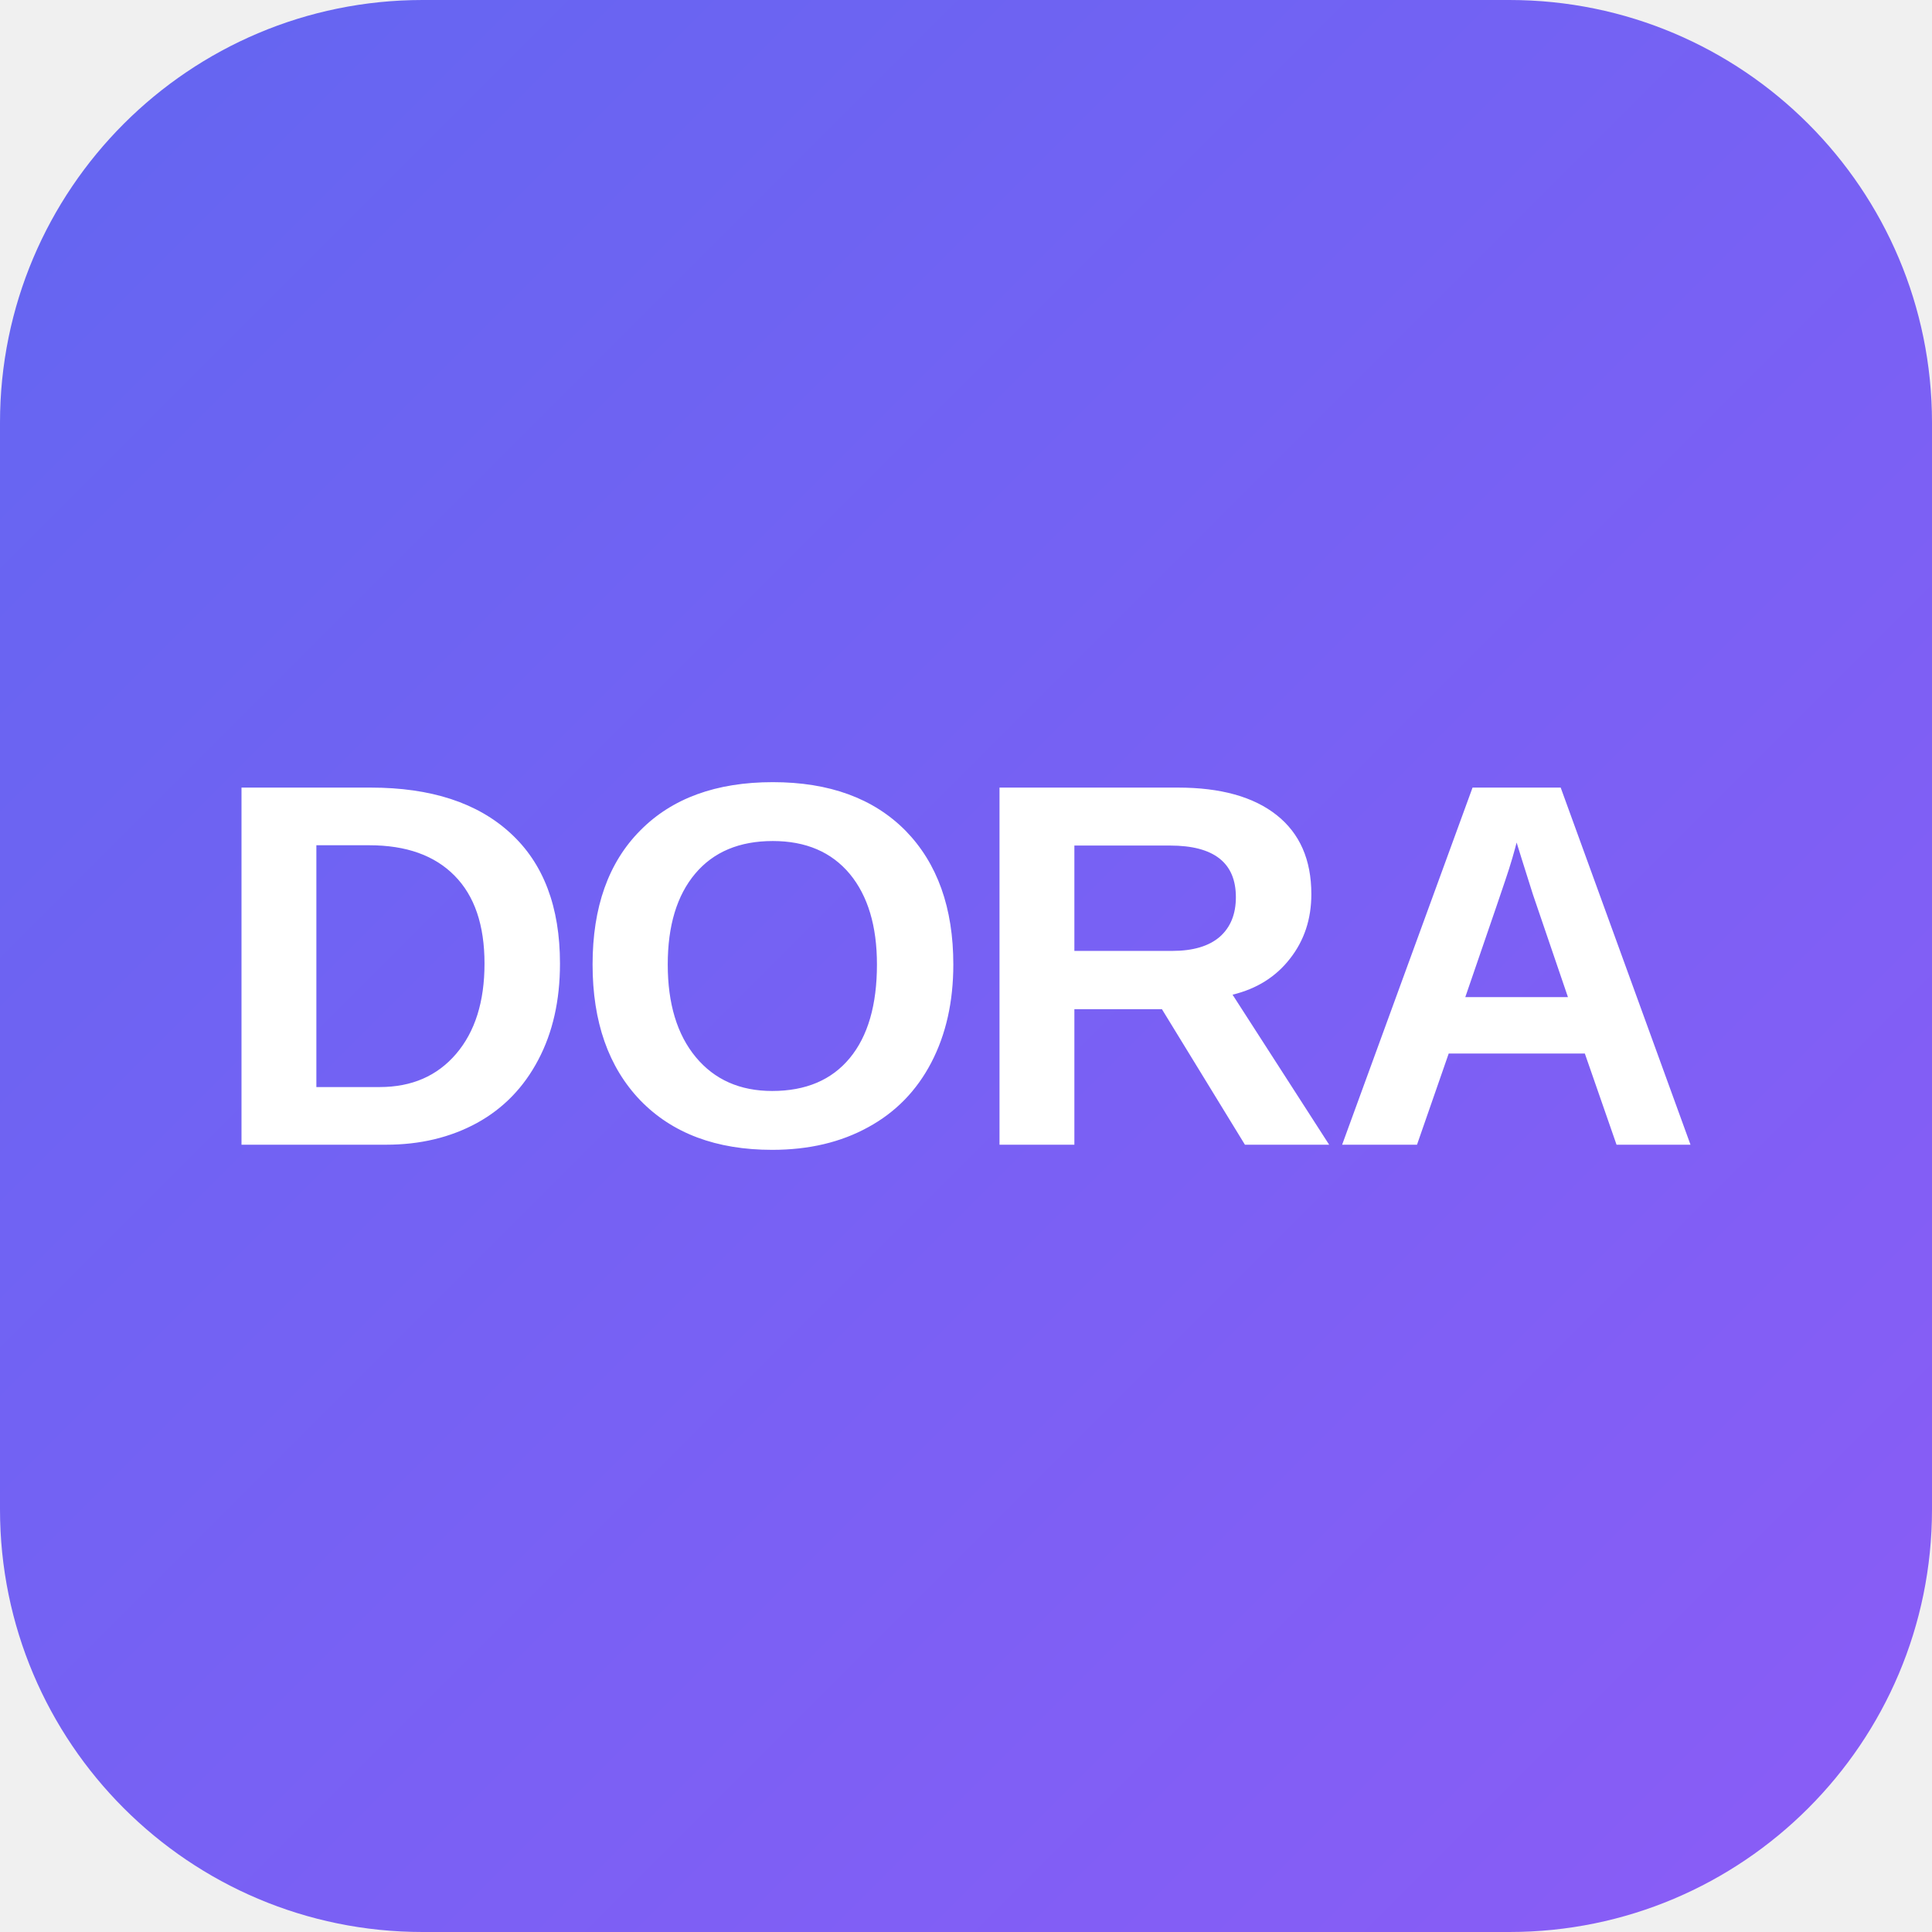
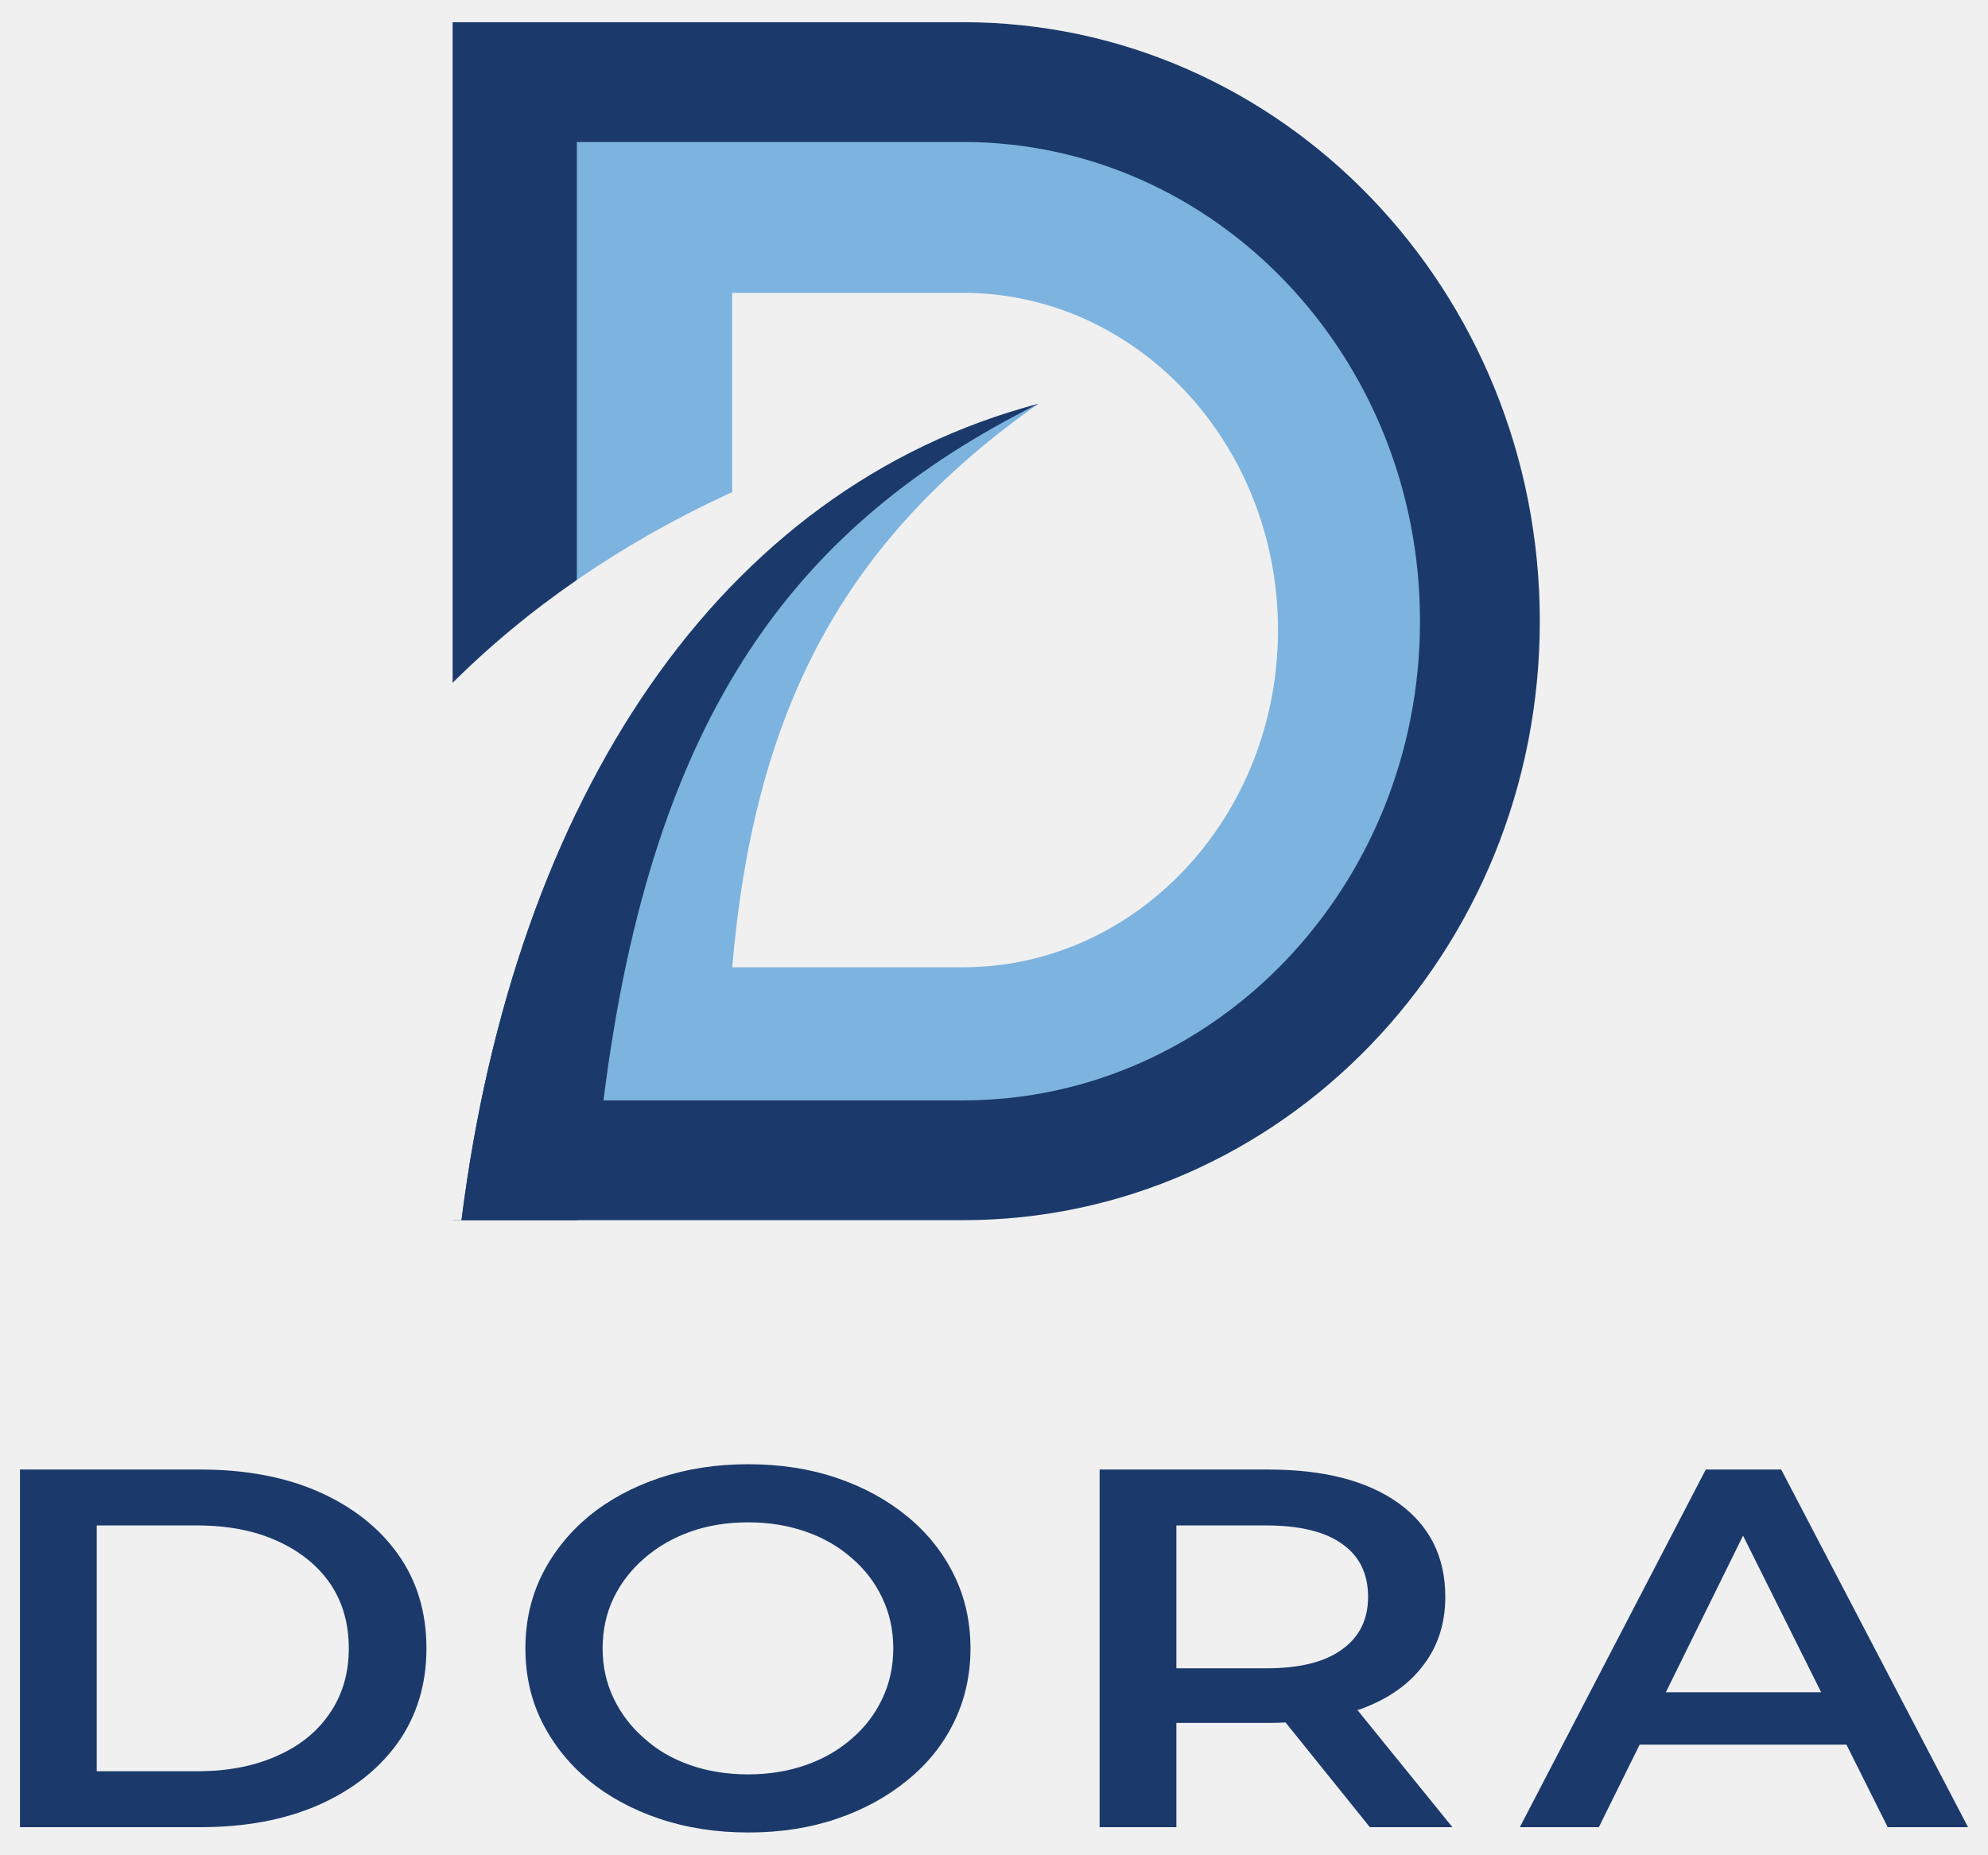
- <svg xmlns="http://www.w3.org/2000/svg" viewBox="0 0 64 64">
-   <defs>
-     <linearGradient id="g" x1="0" y1="0" x2="1" y2="1">
-       <stop offset="0" stop-color="#6366F1" />
-       <stop offset="1" stop-color="#8B5CF6" />
-     </linearGradient>
-   </defs>
-   <rect width="64" height="64" rx="14" fill="url(#g)" />
-   <path fill="#fff" d="M18.55 31.92L18.55 31.92Q18.55 33.75 17.83 35.11Q17.11 36.48 15.80 37.20Q14.48 37.92 12.79 37.92L12.79 37.92L8.00 37.92L8.00 26.09L12.28 26.09Q15.27 26.09 16.91 27.60Q18.55 29.10 18.55 31.92ZM16.05 31.92L16.05 31.92Q16.05 30.01 15.06 29.01Q14.07 28.00 12.23 28.00L12.23 28.00L10.48 28.00L10.48 36.01L12.58 36.01Q14.17 36.01 15.11 34.91Q16.05 33.81 16.05 31.92ZM31.58 31.95L31.58 31.95Q31.58 33.80 30.85 35.20Q30.12 36.60 28.76 37.34Q27.40 38.09 25.58 38.09L25.58 38.09Q22.80 38.09 21.21 36.45Q19.63 34.80 19.63 31.95L19.63 31.95Q19.63 29.10 21.21 27.51Q22.79 25.91 25.60 25.91L25.60 25.91Q28.41 25.91 30.00 27.52Q31.58 29.14 31.58 31.95ZM29.05 31.95L29.05 31.95Q29.05 30.04 28.15 28.95Q27.24 27.86 25.60 27.86L25.60 27.86Q23.94 27.86 23.03 28.94Q22.12 30.02 22.12 31.95L22.12 31.95Q22.12 33.90 23.05 35.02Q23.98 36.14 25.58 36.14L25.58 36.14Q27.25 36.14 28.15 35.05Q29.05 33.96 29.05 31.95ZM44.03 37.92L41.24 37.92L38.49 33.43L35.59 33.43L35.59 37.92L33.11 37.92L33.11 26.09L39.02 26.09Q41.14 26.09 42.29 27.00Q43.44 27.91 43.44 29.62L43.44 29.62Q43.44 30.86 42.73 31.76Q42.03 32.66 40.83 32.95L40.83 32.95L44.03 37.92ZM40.94 29.72L40.94 29.72Q40.94 28.01 38.76 28.01L38.76 28.01L35.59 28.01L35.59 31.50L38.83 31.50Q39.87 31.50 40.41 31.03Q40.94 30.56 40.94 29.72ZM56.00 37.92L53.55 37.92L52.50 34.90L47.99 34.90L46.94 37.92L44.46 37.92L48.78 26.09L51.70 26.09L56.00 37.92ZM50.42 28.49L50.24 27.91L50.19 28.10Q50.11 28.40 49.99 28.78Q49.87 29.17 48.54 33.03L48.54 33.03L51.94 33.03L50.78 29.63L50.42 28.49Z" />
+ <svg xmlns="http://www.w3.org/2000/svg" viewBox="288 140 448 418">
+   <mask id="m">
+     <rect x="288" y="140" width="448" height="418" fill="#fff" />
+     <path d="M453 206H505A71 76 0 0 1 505 358H453Z" />
+     <path d="M386 298C420 262 470 238 522 231C450 250 404 320 392 415H386Z" />
+   </mask>
+   <g mask="url(#m)">
+     <path fill="#1B3A6B" d="M390 145H505A130 135 0 0 1 505 415H390Z" />
+     <path fill="#7DB3DF" d="M418 172H505A103 108 0 0 1 505 388H418Z" />
+   </g>
+   <path fill="#7DB3DF" d="M418 388C422 300 460 250 522 231C478 262 458 300 453 358Z" />
+   <path fill="#1B3A6B" d="M392 415C404 320 450 250 522 231C468 258 435 300 424 388L418 415Z" />
+   <path fill="#1B3A6B" d="M333.2 551.8L292.5 551.8L292.5 471.2L333.2 471.2Q348.4 471.2 359.8 476.2Q371.3 481.3 377.7 490.3Q384.1 499.3 384.1 511.5L384.1 511.5Q384.1 523.6 377.7 532.7Q371.3 541.7 359.8 546.8Q348.4 551.8 333.2 551.8L333.2 551.8ZM309.8 483.8L309.8 539.2L332.4 539.2Q342.8 539.2 350.5 535.7Q358.2 532.3 362.4 526.0Q366.6 519.8 366.6 511.5L366.6 511.5Q366.6 503.1 362.4 496.9Q358.2 490.8 350.5 487.3Q342.8 483.8 332.4 483.8L332.4 483.8L309.8 483.8ZM456.7 553L456.7 553Q445.8 553 436.6 549.9Q427.4 546.8 420.6 541.2Q413.9 535.6 410.1 528.0Q406.4 520.5 406.4 511.5L406.4 511.5Q406.4 502.5 410.1 495.0Q413.9 487.4 420.6 481.8Q427.4 476.2 436.6 473.1Q445.8 470 456.6 470L456.6 470Q467.5 470 476.6 473.1Q485.7 476.2 492.5 481.8Q499.3 487.4 503.0 495.0Q506.7 502.5 506.7 511.5L506.7 511.5Q506.7 520.5 503.0 528.1Q499.3 535.7 492.5 541.2Q485.7 546.8 476.6 549.9Q467.5 553 456.7 553ZM456.6 539.9L456.6 539.9Q463.6 539.9 469.6 537.8Q475.6 535.7 480.0 531.8Q484.4 528.0 486.8 522.9Q489.3 517.7 489.3 511.5L489.3 511.5Q489.3 505.3 486.8 500.1Q484.4 495.0 480.0 491.2Q475.6 487.3 469.6 485.2Q463.6 483.1 456.6 483.1L456.6 483.1Q449.5 483.1 443.6 485.2Q437.7 487.3 433.2 491.2Q428.8 495.0 426.3 500.1Q423.8 505.3 423.8 511.5L423.8 511.5Q423.8 517.6 426.3 522.8Q428.8 528.0 433.2 531.8Q437.5 535.7 443.5 537.8Q449.5 539.9 456.6 539.9ZM553.1 551.8L535.8 551.8L535.8 471.2L573.9 471.2Q592.6 471.2 603.2 478.8Q613.7 486.4 613.7 499.9L613.7 499.9Q613.7 508.7 608.9 515.1Q604.2 521.5 595.4 524.9L595.4 524.9Q594.7 525.2 593.9 525.4L593.9 525.4L615.3 551.8L596.7 551.8L577.7 528.2Q575.9 528.3 574.1 528.3L574.1 528.3L553.1 528.3L553.1 551.8ZM553.1 483.8L553.1 516.0L573.3 516.0Q584.7 516.0 590.5 511.7Q596.3 507.5 596.3 499.9L596.3 499.9Q596.3 492.1 590.5 488.0Q584.7 483.8 573.3 483.8L573.3 483.8L553.1 483.8ZM648.3 551.8L630.5 551.8L672.4 471.2L689.4 471.2L731.5 551.8L713.4 551.8L704.1 533.2L657.5 533.2L648.3 551.8ZM663.4 521.4L698.4 521.4L680.8 486.1L663.4 521.4Z" />
</svg>
